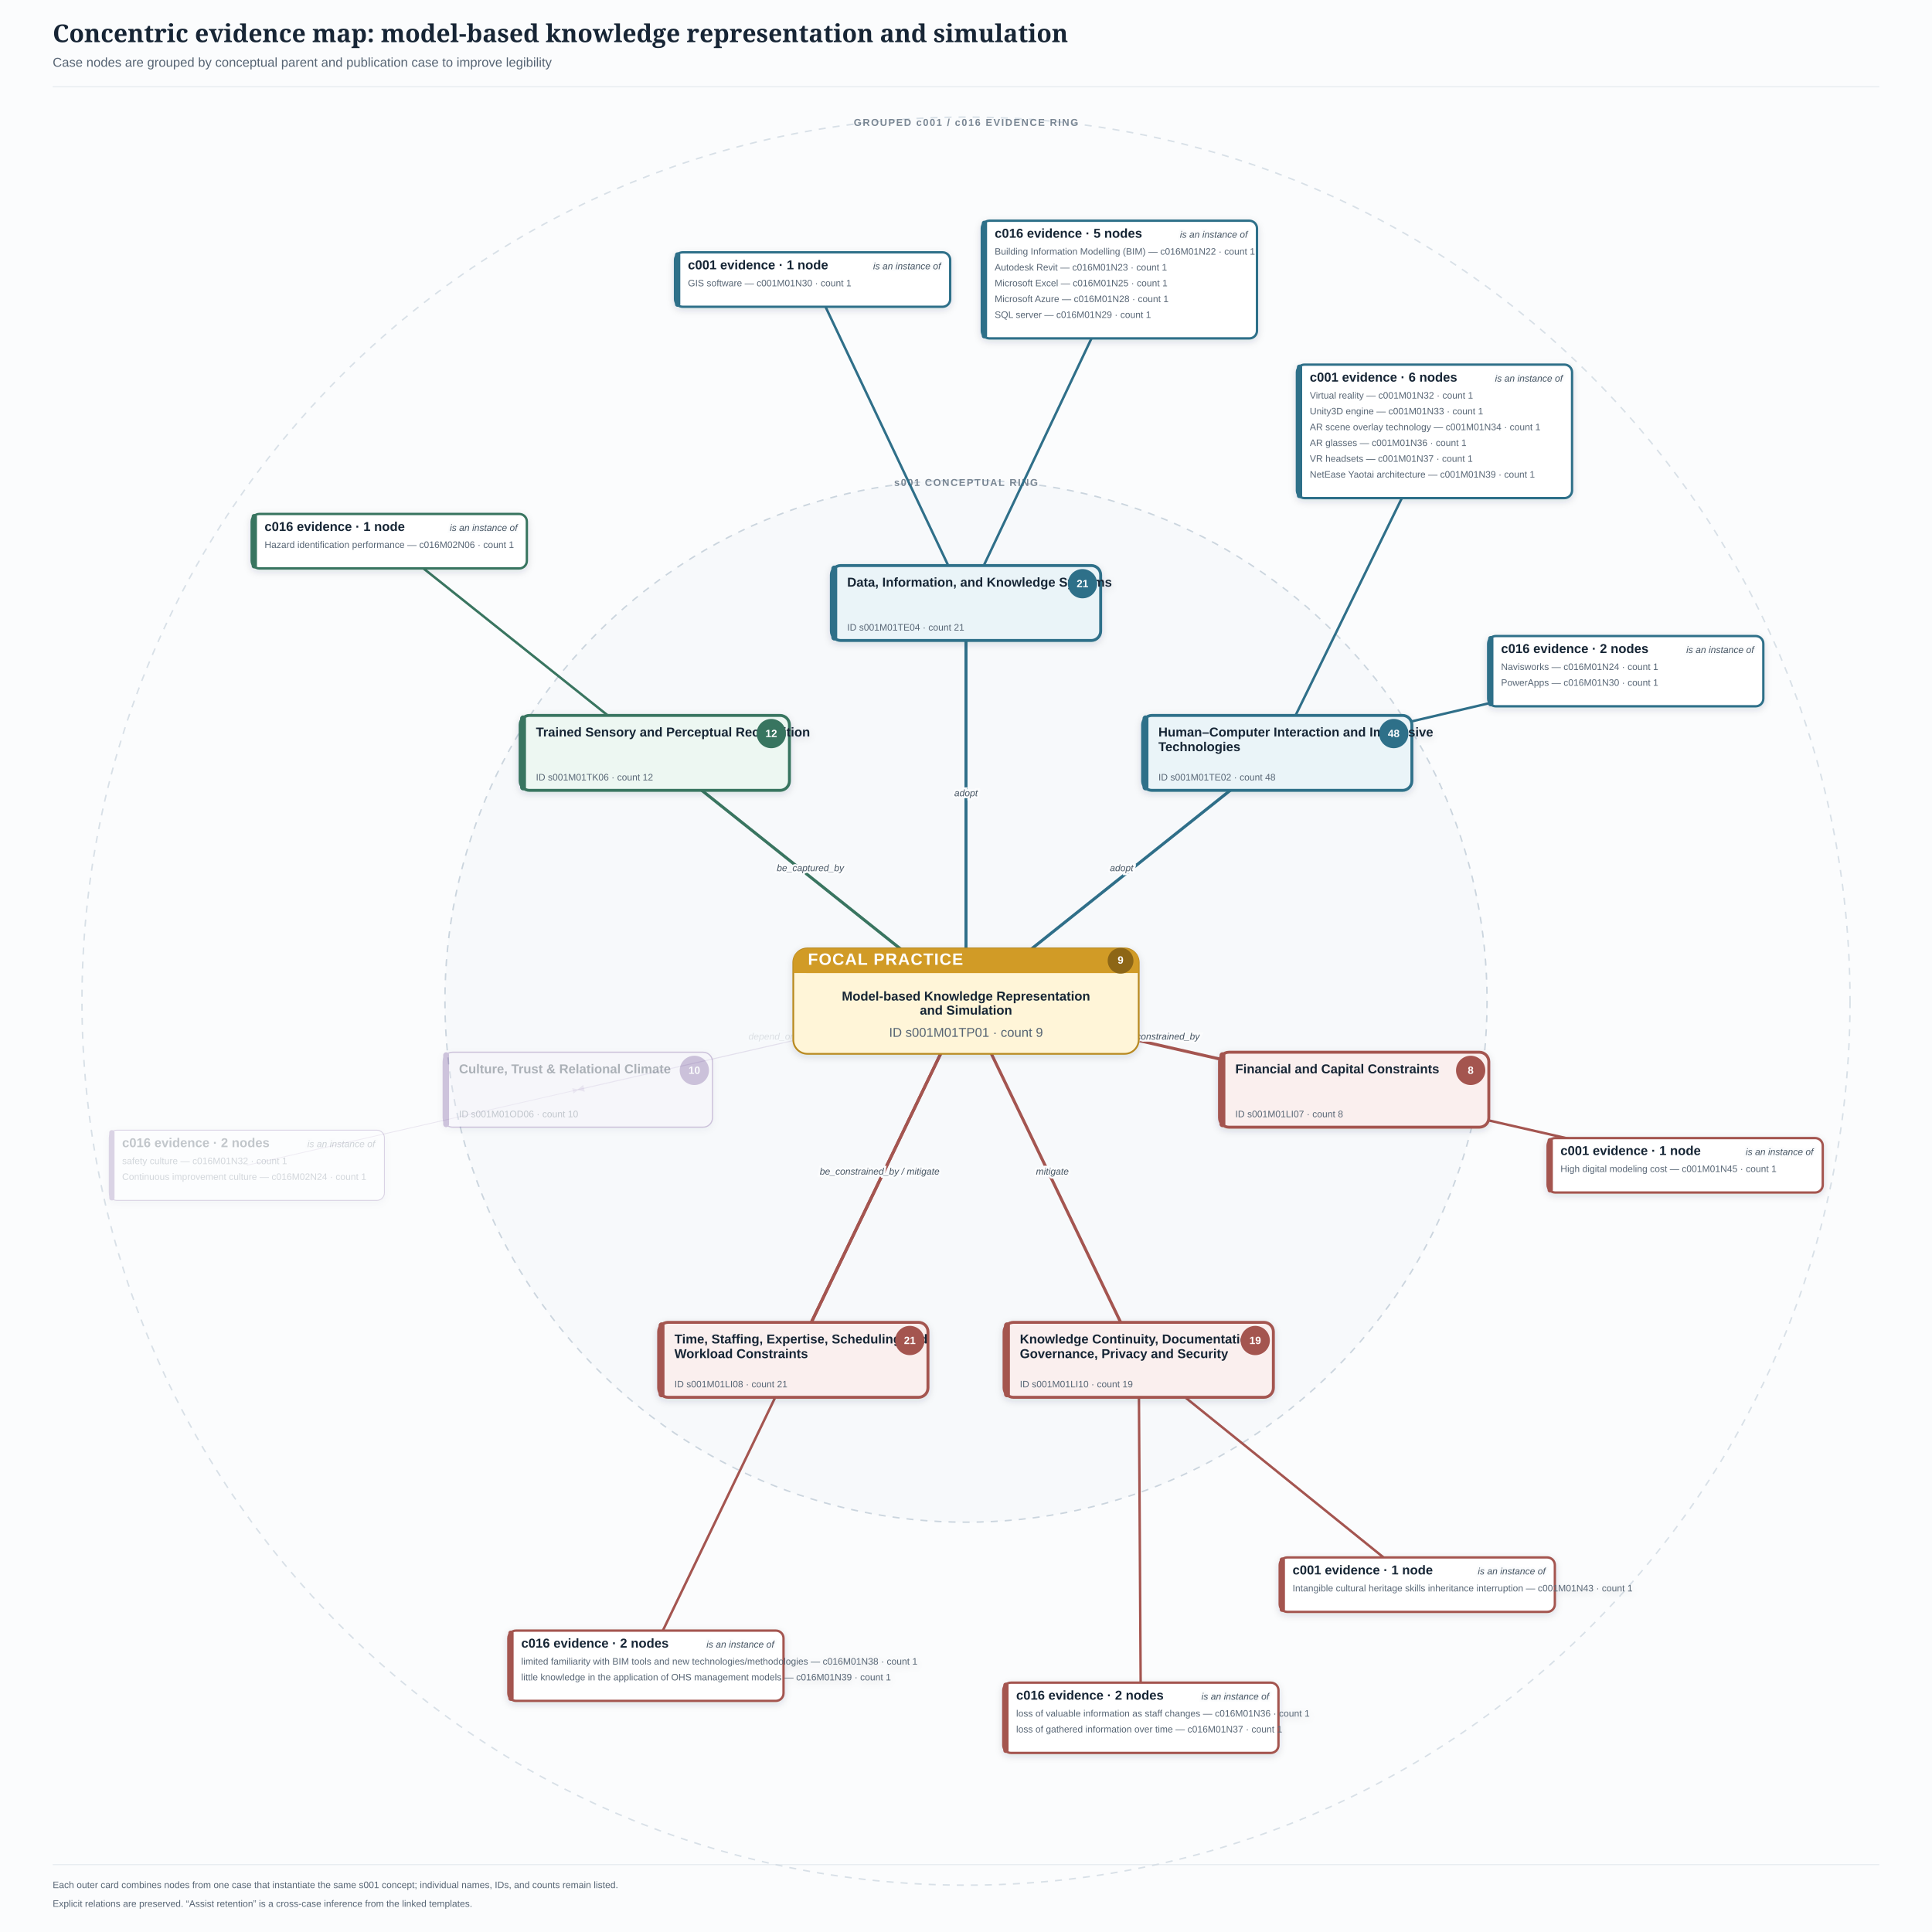
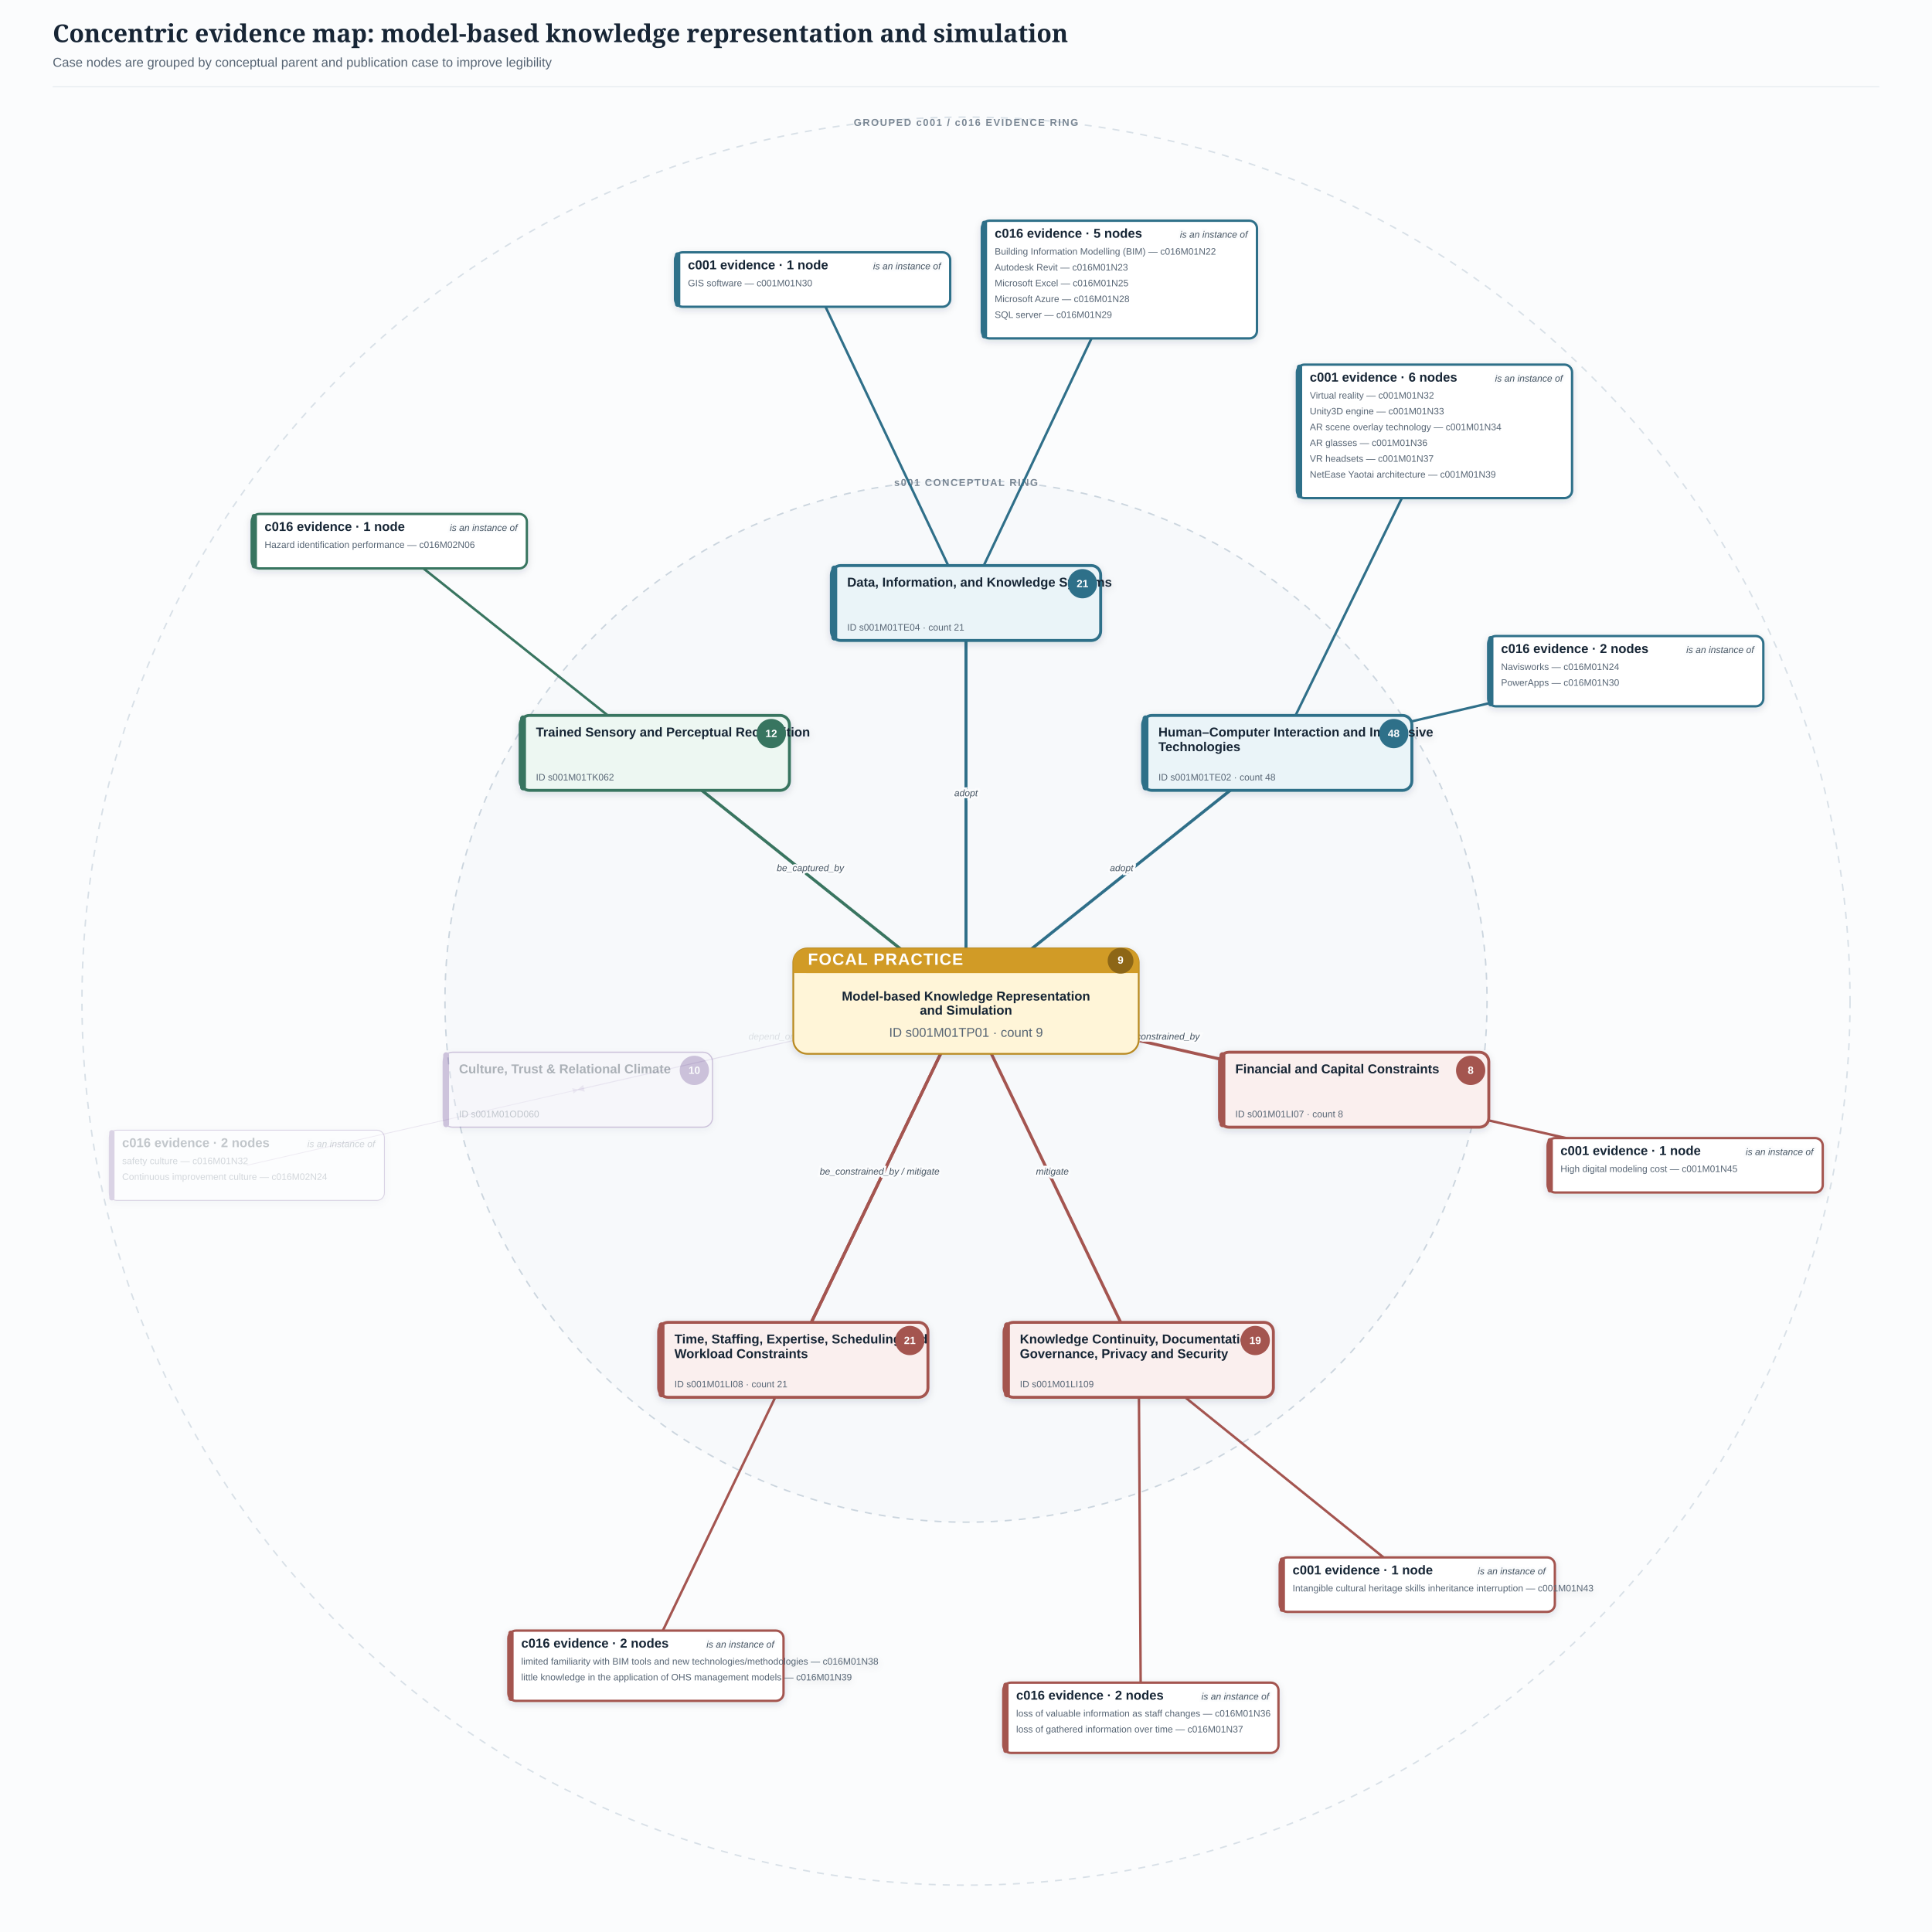
<svg xmlns="http://www.w3.org/2000/svg" width="3300" height="3300" viewBox="0 0 3300 3300" role="img" aria-labelledby="title desc">
  <defs>
    <filter id="shadow" x="-15%" y="-25%" width="130%" height="160%">
      <feDropShadow dx="0" dy="4" stdDeviation="6" flood-color="#14283C" flood-opacity=".14" />
    </filter>
    <marker id="arrow" viewBox="0 0 10 10" refX="9" refY="5" markerWidth="7" markerHeight="7" orient="auto-start-reverse">
      <path d="M0 0L10 5L0 10z" fill="context-stroke" />
    </marker>
    <style>.title{font:700 42px Georgia,serif;fill:#172535}.sub{font:400 22px Arial,sans-serif;fill:#566473}.name{font:700 20px Arial,sans-serif;fill:#172535}.pname{font:700 22px Arial,sans-serif;fill:#172535}.meta{font:400 16px Arial,sans-serif;fill:#586675}.rel{font:italic 16px Arial,sans-serif;fill:#465563;paint-order:stroke;stroke:#FBFCFD;stroke-width:7px}.count{font:700 18px Arial,sans-serif;fill:#fff}.ring{font:700 17px Arial,sans-serif;letter-spacing:2px}</style>
  </defs>
  <rect width="100%" height="100%" fill="#FBFCFD" />
-   <text x="90" y="72" class="title" font-size="48">Concentric evidence map: model-based knowledge representation and
-  simulation</text>
+   <text x="90" y="72" class="title" font-size="48">Concentric evidence map: model-based knowledge representation and simulation</text>
  <text x="90" y="114" class="sub">Case nodes are grouped by conceptual parent and publication case to improve legibility</text>
  <line x1="90" y1="148" x2="3210" y2="148" stroke="#D5DDE5" />
  <circle cx="1650" cy="1710" r="890" fill="#F7F9FB" stroke="#CBD5DE" stroke-width="2.5" stroke-dasharray="12 12" />
  <circle cx="1650" cy="1710" r="1510" fill="none" stroke="#D8E0E7" stroke-width="2.5" stroke-dasharray="12 12" />
  <text x="1650" y="830" text-anchor="middle" class="ring" fill="#798693">s001 CONCEPTUAL RING</text>
  <text x="1650" y="215" text-anchor="middle" class="ring" fill="#798693">GROUPED c001 / c016 EVIDENCE RING</text>
  <path d="M1650.0 1710.0 L1650.0 1030.0" fill="none" stroke="#2F6F89" stroke-opacity="1" stroke-width="5.2" marker-end="url(#arrow)" />
  <text x="1650.0" y="1360.0" text-anchor="middle" class="rel" opacity="1">adopt</text>
  <path d="M1650.0 1030.0 L1388.0 477.5" fill="none" stroke="#2F6F89" stroke-opacity="1" stroke-width="4.2" marker-start="url(#arrow)" />
  <path d="M1650.0 1030.0 L1912.0 477.5" fill="none" stroke="#2F6F89" stroke-opacity="1" stroke-width="4.2" marker-start="url(#arrow)" />
  <path d="M1650.0 1710.0 L2181.6 1286.0" fill="none" stroke="#2F6F89" stroke-opacity="1" stroke-width="5.2" marker-end="url(#arrow)" />
  <text x="1915.8" y="1488.0" text-anchor="middle" class="rel" opacity="1">adopt</text>
  <path d="M2181.6 1286.0 L2450.2 736.8" fill="none" stroke="#2F6F89" stroke-opacity="1" stroke-width="4.2" marker-start="url(#arrow)" />
  <path d="M2181.6 1286.0 L2776.9 1146.4" fill="none" stroke="#2F6F89" stroke-opacity="1" stroke-width="4.2" marker-start="url(#arrow)" />
  <path d="M1650.0 1710.0 L2313.0 1861.3" fill="none" stroke="#A45550" stroke-opacity="1" stroke-width="5.2" marker-end="url(#arrow)" />
  <text x="1981.5" y="1775.7" text-anchor="middle" class="rel" opacity="1">be_constrained_by</text>
  <path d="M2313.0 1861.3 L2878.4 1990.4" fill="none" stroke="#A45550" stroke-opacity="1" stroke-width="4.2" marker-start="url(#arrow)" />
  <path d="M1650.0 1710.0 L1945.0 2322.7" fill="none" stroke="#A45550" stroke-opacity="1" stroke-width="5.2" marker-end="url(#arrow)" />
  <text x="1797.5" y="2006.3" text-anchor="middle" class="rel" opacity="1">mitigate</text>
  <path d="M1945.0 2322.7 L2420.8 2706.7" fill="none" stroke="#A45550" stroke-opacity="1" stroke-width="4.2" marker-start="url(#arrow)" />
  <path d="M1945.0 2322.7 L1948.7 2934.1" fill="none" stroke="#A45550" stroke-opacity="1" stroke-width="4.2" marker-start="url(#arrow)" />
  <path d="M1650.0 1710.0 L1355.0 2322.7" fill="none" stroke="#A45550" stroke-opacity="1" stroke-width="5.2" marker-end="url(#arrow)" />
  <path d="M1650.0 1710.0 L1355.0 2322.7" fill="none" stroke="#A45550" stroke-opacity="1" stroke-width="5.2" marker-end="url(#arrow)" />
  <text x="1502.5" y="2006.3" text-anchor="middle" class="rel" opacity="1">be_constrained_by / mitigate</text>
  <path d="M1355.0 2322.7 L1103.3 2845.2" fill="none" stroke="#A45550" stroke-opacity="1" stroke-width="4.2" marker-start="url(#arrow)" />
  <path d="M1650.0 1710.0 L987.0 1861.3" fill="none" stroke="#76579A" stroke-opacity=".16" stroke-width="1.7" marker-end="url(#arrow)" />
  <text x="1318.5" y="1775.7" text-anchor="middle" class="rel" opacity=".16">depend_on</text>
  <path d="M987.0 1861.3 L421.6 1990.4" fill="none" stroke="#76579A" stroke-opacity=".13" stroke-width="1.4" marker-start="url(#arrow)" />
  <path d="M1650.0 1710.0 L1118.4 1286.0" fill="none" stroke="#397560" stroke-opacity="1" stroke-width="5.2" marker-start="url(#arrow)" />
  <text x="1384.2" y="1488.0" text-anchor="middle" class="rel" opacity="1">be_captured_by</text>
  <path d="M1118.4 1286.0 L664.9 924.4" fill="none" stroke="#397560" stroke-opacity="1" stroke-width="4.2" marker-start="url(#arrow)" />
  <g filter="url(#shadow)" opacity="1">
    <rect x="1420.0" y="966.0" width="460" height="128" rx="16" fill="#EAF4F8" stroke="#2F6F89" stroke-width="5" />
    <rect x="1420.0" y="966.0" width="10" height="128" rx="5" fill="#2F6F89" />
    <text x="1447.0" y="1002.0" class="pname">Data, Information, and Knowledge Systems</text>
    <text x="1447.0" y="1077.0" class="meta">ID s001M01TE04 · count 21</text>
    <circle cx="1849.0" cy="997.0" r="25" fill="#2F6F89" />
    <text x="1849.0" y="1003.0" text-anchor="middle" class="count">21</text>
  </g>
  <g filter="url(#shadow)" opacity="1">
    <rect x="1951.6" y="1222.0" width="460" height="128" rx="16" fill="#EAF4F8" stroke="#2F6F89" stroke-width="5" />
    <rect x="1951.6" y="1222.0" width="10" height="128" rx="5" fill="#2F6F89" />
    <text x="1978.6" y="1258.0" class="pname">Human–Computer Interaction and Immersive</text>
    <text x="1978.6" y="1283.0" class="pname">Technologies</text>
    <text x="1978.6" y="1333.0" class="meta">ID s001M01TE02 · count 48</text>
    <circle cx="2380.6" cy="1253.0" r="25" fill="#2F6F89" />
    <text x="2380.6" y="1259.0" text-anchor="middle" class="count">48</text>
  </g>
  <g filter="url(#shadow)" opacity="1">
    <rect x="2083.0" y="1797.3" width="460" height="128" rx="16" fill="#FAEFEE" stroke="#A45550" stroke-width="5" />
    <rect x="2083.0" y="1797.3" width="10" height="128" rx="5" fill="#A45550" />
    <text x="2110.0" y="1833.3" class="pname">Financial and Capital Constraints</text>
    <text x="2110.0" y="1908.3" class="meta">ID s001M01LI07 · count 8</text>
    <circle cx="2512.0" cy="1828.3" r="25" fill="#A45550" />
    <text x="2512.0" y="1834.3" text-anchor="middle" class="count">8</text>
  </g>
  <g filter="url(#shadow)" opacity="1">
    <rect x="1715.0" y="2258.7" width="460" height="128" rx="16" fill="#FAEFEE" stroke="#A45550" stroke-width="5" />
    <rect x="1715.0" y="2258.7" width="10" height="128" rx="5" fill="#A45550" />
    <text x="1742.0" y="2294.7" class="pname">Knowledge Continuity, Documentation,</text>
    <text x="1742.0" y="2319.7" class="pname">Governance, Privacy and Security</text>
-     <text x="1742.0" y="2369.7" class="meta">ID s001M01LI10 · count 19</text>
+     <text x="1742.0" y="2369.7" class="meta">ID s001M01LI109</text>
    <circle cx="2144.0" cy="2289.7" r="25" fill="#A45550" />
    <text x="2144.0" y="2295.7" text-anchor="middle" class="count">19</text>
  </g>
  <g filter="url(#shadow)" opacity="1">
    <rect x="1125.0" y="2258.7" width="460" height="128" rx="16" fill="#FAEFEE" stroke="#A45550" stroke-width="5" />
    <rect x="1125.0" y="2258.7" width="10" height="128" rx="5" fill="#A45550" />
    <text x="1152.0" y="2294.7" class="pname">Time, Staffing, Expertise, Scheduling and</text>
    <text x="1152.0" y="2319.7" class="pname">Workload Constraints</text>
    <text x="1152.0" y="2369.7" class="meta">ID s001M01LI08 · count 21</text>
    <circle cx="1554.0" cy="2289.7" r="25" fill="#A45550" />
    <text x="1554.0" y="2295.7" text-anchor="middle" class="count">21</text>
  </g>
  <g filter="url(#shadow)" opacity=".34">
    <rect x="757.0" y="1797.3" width="460" height="128" rx="16" fill="#F3EFF8" stroke="#76579A" stroke-width="2.0" />
    <rect x="757.0" y="1797.3" width="10" height="128" rx="5" fill="#76579A" />
    <text x="784.0" y="1833.3" class="pname">Culture, Trust &amp; Relational Climate</text>
-     <text x="784.0" y="1908.3" class="meta">ID s001M01OD06 · count 10</text>
+     <text x="784.0" y="1908.3" class="meta">ID s001M01OD060</text>
    <circle cx="1186.0" cy="1828.3" r="25" fill="#76579A" />
    <text x="1186.0" y="1834.3" text-anchor="middle" class="count">10</text>
  </g>
  <g filter="url(#shadow)" opacity="1">
    <rect x="888.4" y="1222.0" width="460" height="128" rx="16" fill="#EDF7F2" stroke="#397560" stroke-width="5" />
    <rect x="888.4" y="1222.0" width="10" height="128" rx="5" fill="#397560" />
    <text x="915.4" y="1258.0" class="pname">Trained Sensory and Perceptual Recognition</text>
-     <text x="915.4" y="1333.0" class="meta">ID s001M01TK06 · count 12</text>
+     <text x="915.4" y="1333.0" class="meta">ID s001M01TK062</text>
    <circle cx="1317.4" cy="1253.0" r="25" fill="#397560" />
    <text x="1317.4" y="1259.0" text-anchor="middle" class="count">12</text>
  </g>
  <g filter="url(#shadow)" opacity="1">
    <rect x="1153.0" y="431.0" width="470" height="93" rx="13" fill="#fff" stroke="#2F6F89" stroke-width="4" />
    <rect x="1153.0" y="431.0" width="9" height="93" rx="4" fill="#2F6F89" />
    <text x="1175.0" y="460.0" class="pname">c001 evidence · 1 node</text>
    <text x="1607.0" y="460.0" text-anchor="end" class="rel">is an instance of</text>
-     <text x="1175.0" y="489.0" class="meta">GIS software — c001M01N30 · count 1</text>
+     <text x="1175.0" y="489.0" class="meta">GIS software — c001M01N30</text>
  </g>
  <g filter="url(#shadow)" opacity="1">
    <rect x="1677.0" y="377.0" width="470" height="201" rx="13" fill="#fff" stroke="#2F6F89" stroke-width="4" />
    <rect x="1677.0" y="377.0" width="9" height="201" rx="4" fill="#2F6F89" />
    <text x="1699.0" y="406.0" class="pname">c016 evidence · 5 nodes</text>
    <text x="2131.0" y="406.0" text-anchor="end" class="rel">is an instance of</text>
-     <text x="1699.0" y="435.0" class="meta">Building Information Modelling (BIM) — c016M01N22 · count 1</text>
-     <text x="1699.0" y="462.0" class="meta">Autodesk Revit — c016M01N23 · count 1</text>
-     <text x="1699.0" y="489.0" class="meta">Microsoft Excel — c016M01N25 · count 1</text>
-     <text x="1699.0" y="516.0" class="meta">Microsoft Azure — c016M01N28 · count 1</text>
-     <text x="1699.0" y="543.0" class="meta">SQL server — c016M01N29 · count 1</text>
+     <text x="1699.0" y="435.0" class="meta">Building Information Modelling (BIM) — c016M01N22</text>
+     <text x="1699.0" y="462.0" class="meta">Autodesk Revit — c016M01N23</text>
+     <text x="1699.0" y="489.0" class="meta">Microsoft Excel — c016M01N25</text>
+     <text x="1699.0" y="516.0" class="meta">Microsoft Azure — c016M01N28</text>
+     <text x="1699.0" y="543.0" class="meta">SQL server — c016M01N29</text>
  </g>
  <g filter="url(#shadow)" opacity="1">
    <rect x="2215.2" y="622.8" width="470" height="228" rx="13" fill="#fff" stroke="#2F6F89" stroke-width="4" />
    <rect x="2215.2" y="622.8" width="9" height="228" rx="4" fill="#2F6F89" />
    <text x="2237.2" y="651.8" class="pname">c001 evidence · 6 nodes</text>
    <text x="2669.2" y="651.8" text-anchor="end" class="rel">is an instance of</text>
-     <text x="2237.2" y="680.8" class="meta">Virtual reality — c001M01N32 · count 1</text>
-     <text x="2237.2" y="707.8" class="meta">Unity3D engine — c001M01N33 · count 1</text>
-     <text x="2237.2" y="734.8" class="meta">AR scene overlay technology — c001M01N34 · count 1</text>
-     <text x="2237.2" y="761.8" class="meta">AR glasses — c001M01N36 · count 1</text>
-     <text x="2237.2" y="788.8" class="meta">VR headsets — c001M01N37 · count 1</text>
-     <text x="2237.2" y="815.8" class="meta">NetEase Yaotai architecture — c001M01N39 · count 1</text>
+     <text x="2237.2" y="680.8" class="meta">Virtual reality — c001M01N32</text>
+     <text x="2237.2" y="707.8" class="meta">Unity3D engine — c001M01N33</text>
+     <text x="2237.2" y="734.8" class="meta">AR scene overlay technology — c001M01N34</text>
+     <text x="2237.2" y="761.8" class="meta">AR glasses — c001M01N36</text>
+     <text x="2237.2" y="788.8" class="meta">VR headsets — c001M01N37</text>
+     <text x="2237.2" y="815.8" class="meta">NetEase Yaotai architecture — c001M01N39</text>
  </g>
  <g filter="url(#shadow)" opacity="1">
    <rect x="2541.9" y="1086.4" width="470" height="120" rx="13" fill="#fff" stroke="#2F6F89" stroke-width="4" />
    <rect x="2541.9" y="1086.4" width="9" height="120" rx="4" fill="#2F6F89" />
    <text x="2563.9" y="1115.4" class="pname">c016 evidence · 2 nodes</text>
    <text x="2995.9" y="1115.4" text-anchor="end" class="rel">is an instance of</text>
-     <text x="2563.9" y="1144.4" class="meta">Navisworks — c016M01N24 · count 1</text>
-     <text x="2563.9" y="1171.4" class="meta">PowerApps — c016M01N30 · count 1</text>
+     <text x="2563.9" y="1144.4" class="meta">Navisworks — c016M01N24</text>
+     <text x="2563.9" y="1171.4" class="meta">PowerApps — c016M01N30</text>
  </g>
  <g filter="url(#shadow)" opacity="1">
    <rect x="2643.4" y="1943.9" width="470" height="93" rx="13" fill="#fff" stroke="#A45550" stroke-width="4" />
    <rect x="2643.4" y="1943.9" width="9" height="93" rx="4" fill="#A45550" />
    <text x="2665.4" y="1972.9" class="pname">c001 evidence · 1 node</text>
    <text x="3097.4" y="1972.9" text-anchor="end" class="rel">is an instance of</text>
-     <text x="2665.4" y="2001.9" class="meta">High digital modeling cost — c001M01N45 · count 1</text>
+     <text x="2665.4" y="2001.9" class="meta">High digital modeling cost — c001M01N45</text>
  </g>
  <g filter="url(#shadow)" opacity="1">
    <rect x="2185.8" y="2660.2" width="470" height="93" rx="13" fill="#fff" stroke="#A45550" stroke-width="4" />
    <rect x="2185.8" y="2660.2" width="9" height="93" rx="4" fill="#A45550" />
    <text x="2207.8" y="2689.2" class="pname">c001 evidence · 1 node</text>
    <text x="2639.8" y="2689.2" text-anchor="end" class="rel">is an instance of</text>
-     <text x="2207.8" y="2718.2" class="meta">Intangible cultural heritage skills inheritance interruption — c001M01N43 · count 1</text>
+     <text x="2207.8" y="2718.2" class="meta">Intangible cultural heritage skills inheritance interruption — c001M01N43</text>
  </g>
  <g filter="url(#shadow)" opacity="1">
    <rect x="1713.7" y="2874.1" width="470" height="120" rx="13" fill="#fff" stroke="#A45550" stroke-width="4" />
    <rect x="1713.7" y="2874.1" width="9" height="120" rx="4" fill="#A45550" />
    <text x="1735.7" y="2903.1" class="pname">c016 evidence · 2 nodes</text>
    <text x="2167.7" y="2903.1" text-anchor="end" class="rel">is an instance of</text>
-     <text x="1735.7" y="2932.1" class="meta">loss of valuable information as staff changes — c016M01N36 · count 1</text>
-     <text x="1735.7" y="2959.1" class="meta">loss of gathered information over time — c016M01N37 · count 1</text>
+     <text x="1735.7" y="2932.1" class="meta">loss of valuable information as staff changes — c016M01N36</text>
+     <text x="1735.7" y="2959.1" class="meta">loss of gathered information over time — c016M01N37</text>
  </g>
  <g filter="url(#shadow)" opacity="1">
    <rect x="868.3" y="2785.2" width="470" height="120" rx="13" fill="#fff" stroke="#A45550" stroke-width="4" />
    <rect x="868.3" y="2785.2" width="9" height="120" rx="4" fill="#A45550" />
    <text x="890.3" y="2814.2" class="pname">c016 evidence · 2 nodes</text>
    <text x="1322.3" y="2814.2" text-anchor="end" class="rel">is an instance of</text>
-     <text x="890.3" y="2843.2" class="meta">limited familiarity with BIM tools and new technologies/methodologies — c016M01N38 · count 1</text>
-     <text x="890.3" y="2870.2" class="meta">little knowledge in the application of OHS management models — c016M01N39 · count 1</text>
+     <text x="890.3" y="2843.2" class="meta">limited familiarity with BIM tools and new technologies/methodologies — c016M01N38</text>
+     <text x="890.3" y="2870.2" class="meta">little knowledge in the application of OHS management models — c016M01N39</text>
  </g>
  <g filter="url(#shadow)" opacity=".25">
    <rect x="186.6" y="1930.4" width="470" height="120" rx="13" fill="#fff" stroke="#76579A" stroke-width="1.5" />
    <rect x="186.6" y="1930.4" width="9" height="120" rx="4" fill="#76579A" />
    <text x="208.6" y="1959.4" class="pname">c016 evidence · 2 nodes</text>
    <text x="640.6" y="1959.4" text-anchor="end" class="rel">is an instance of</text>
-     <text x="208.6" y="1988.4" class="meta">safety culture — c016M01N32 · count 1</text>
-     <text x="208.6" y="2015.4" class="meta">Continuous improvement culture — c016M02N24 · count 1</text>
+     <text x="208.6" y="1988.4" class="meta">safety culture — c016M01N32</text>
+     <text x="208.6" y="2015.4" class="meta">Continuous improvement culture — c016M02N24</text>
  </g>
  <g filter="url(#shadow)" opacity="1">
    <rect x="429.9" y="877.9" width="470" height="93" rx="13" fill="#fff" stroke="#397560" stroke-width="4" />
    <rect x="429.9" y="877.9" width="9" height="93" rx="4" fill="#397560" />
    <text x="451.9" y="906.9" class="pname">c016 evidence · 1 node</text>
    <text x="883.9" y="906.9" text-anchor="end" class="rel">is an instance of</text>
-     <text x="451.9" y="935.9" class="meta">Hazard identification performance — c016M02N06 · count 1</text>
+     <text x="451.9" y="935.9" class="meta">Hazard identification performance — c016M02N06</text>
  </g>
  <g filter="url(#shadow)">
    <rect x="1355.0" y="1620.0" width="590" height="180" rx="24" fill="#FFF5D8" stroke="#B88921" stroke-width="3" />
    <rect x="1355.0" y="1620.0" width="590" height="42" rx="24" fill="#D19B27" />
    <rect x="1355.0" y="1640.0" width="590" height="22" fill="#D19B27" />
    <text x="1380.0" y="1648.0" font-family="Arial" font-size="28" font-weight="700" fill="#fff" letter-spacing="1.4">FOCAL PRACTICE</text>
    <circle cx="1914.0" cy="1641.0" r="22" fill="#8D6617" />
    <text x="1914.0" y="1646.0" text-anchor="middle" class="count">9</text>
    <text x="1650" y="1709.0" text-anchor="middle" class="pname" font-size="24">Model-based Knowledge
 Representation</text>
    <text x="1650" y="1733.0" text-anchor="middle" class="pname">and Simulation</text>
    <text x="1650" y="1771.0" text-anchor="middle" class="sub">ID s001M01TP01 · count 9</text>
  </g>
-   <line x1="90" y1="3185" x2="3210" y2="3185" stroke="#D5DDE5" />
-   <text x="90" y="3225" class="meta">Each outer card combines nodes from one case that instantiate the same s001 concept; individual names, IDs, and counts remain listed.</text>
-   <text x="90" y="3257" class="meta">Explicit relations are preserved. “Assist retention” is a cross-case inference from the linked templates.</text>
</svg>
